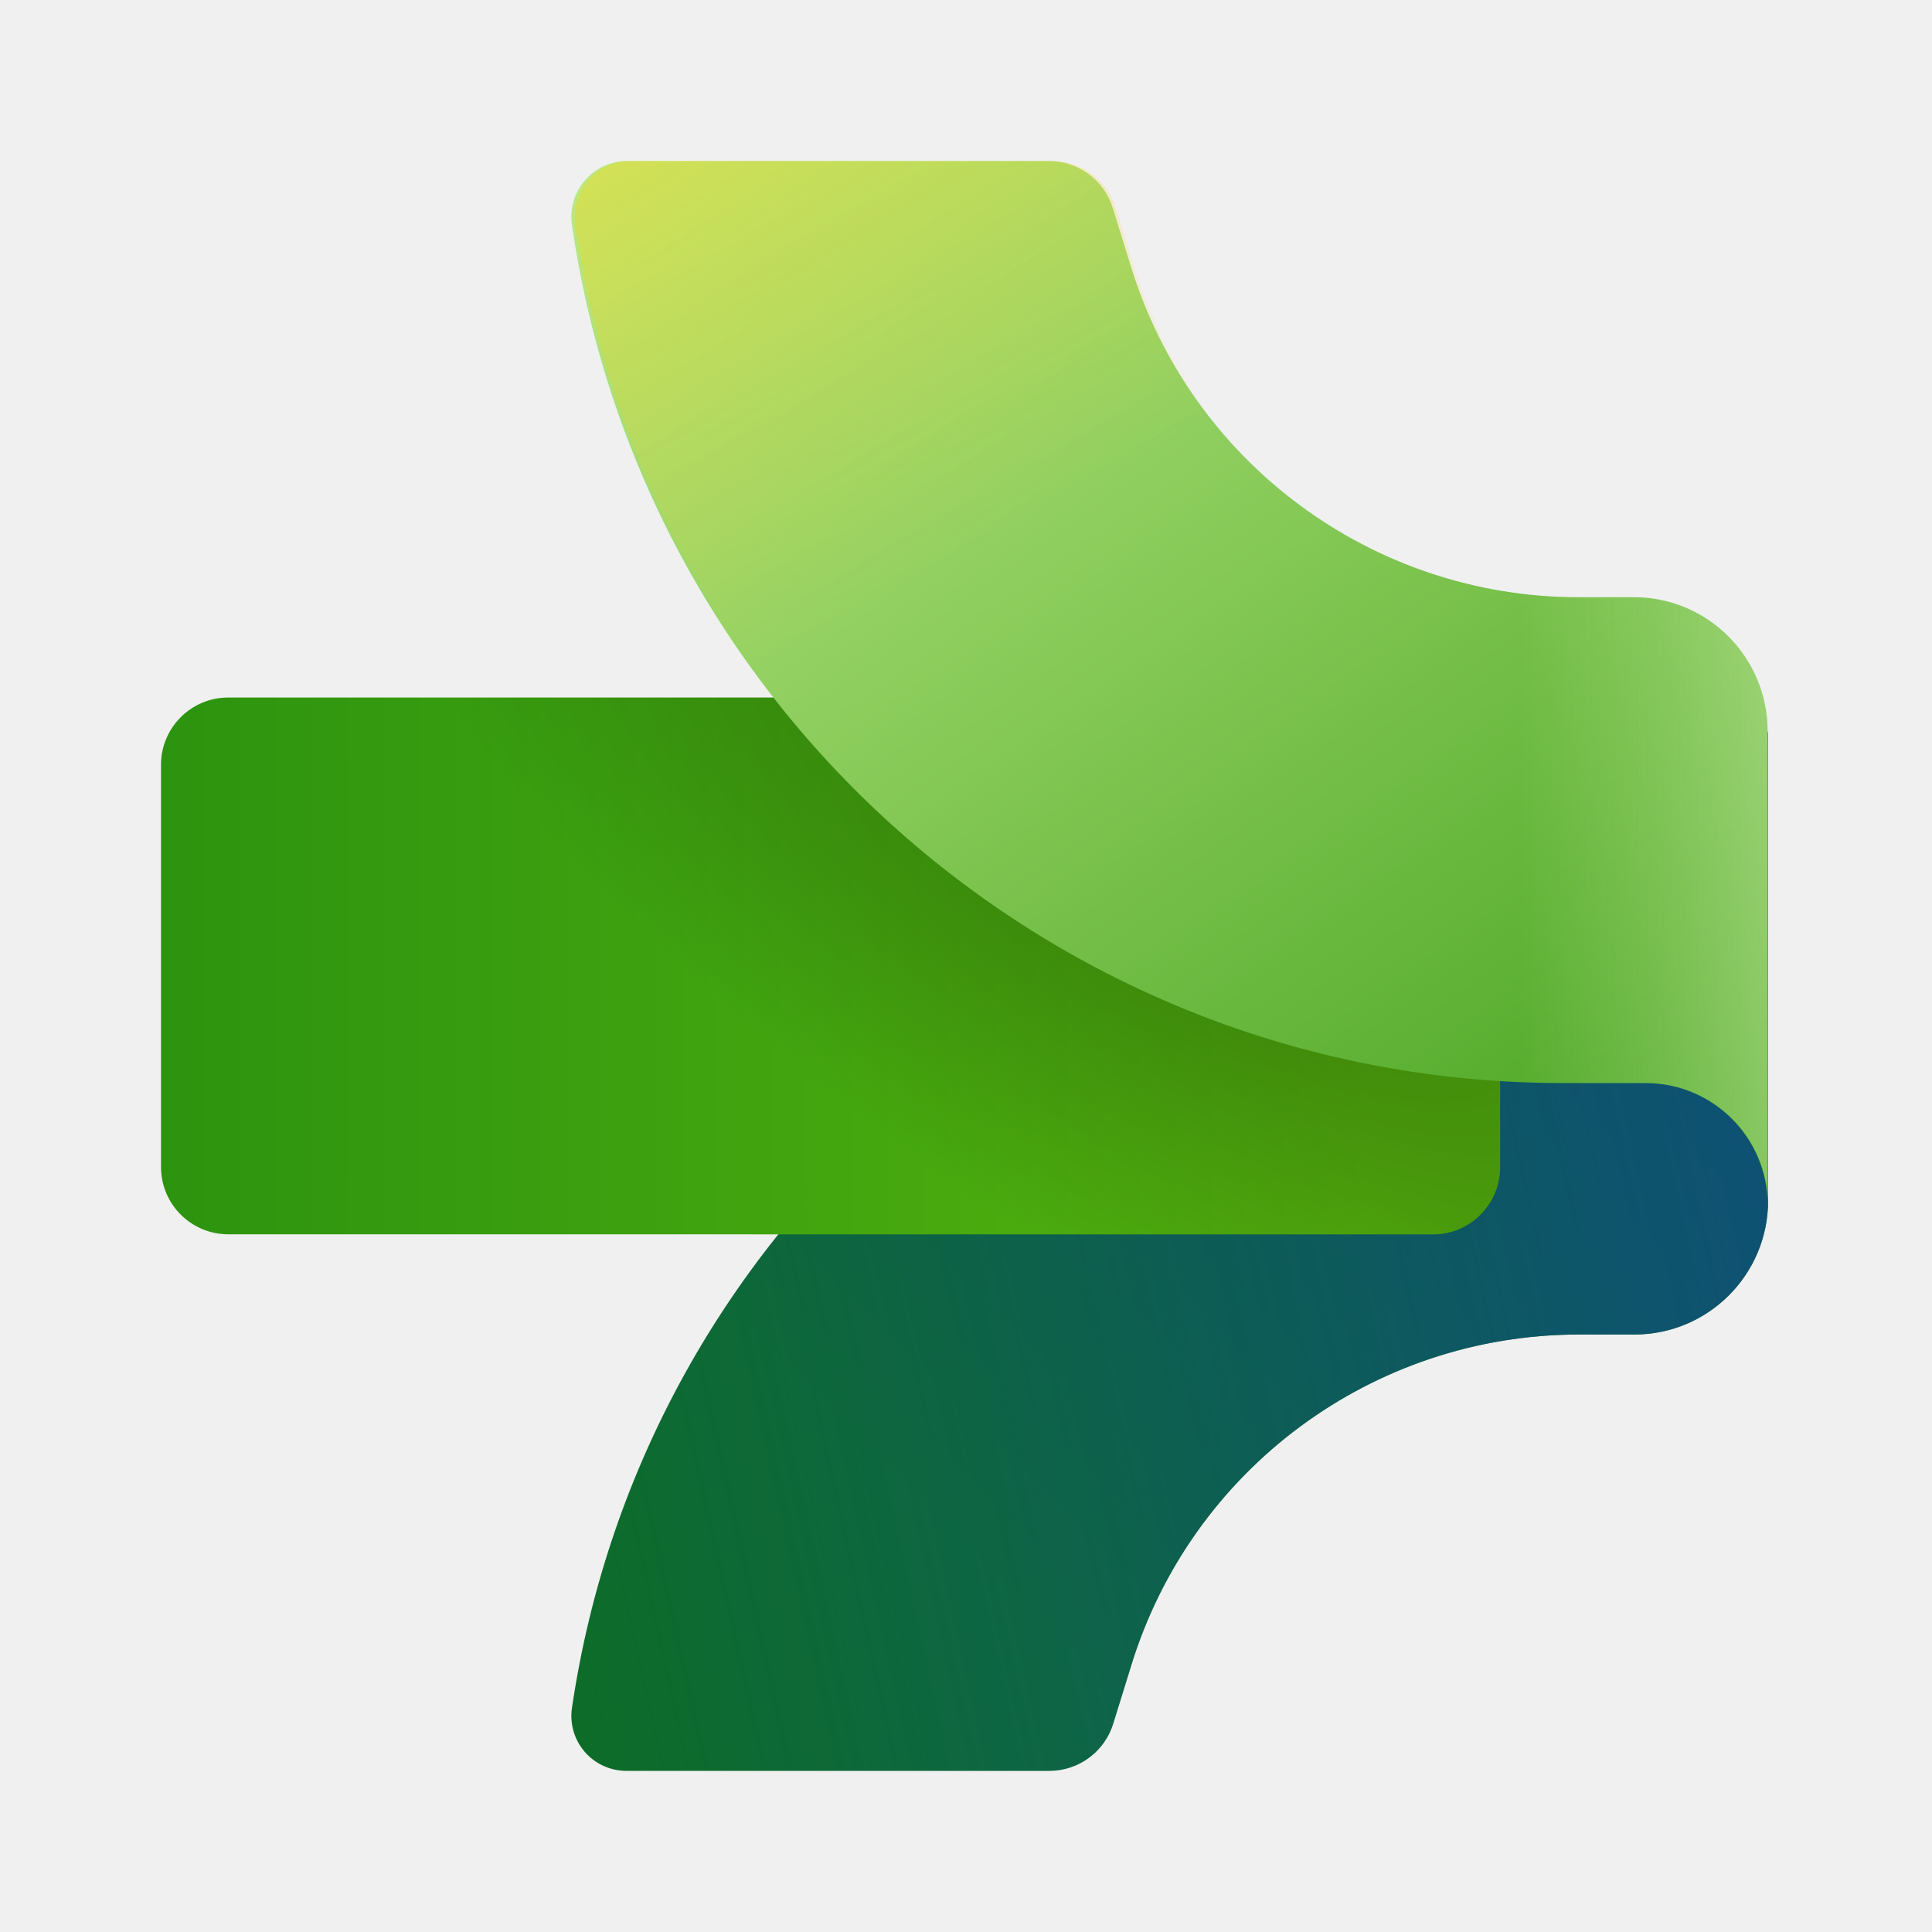
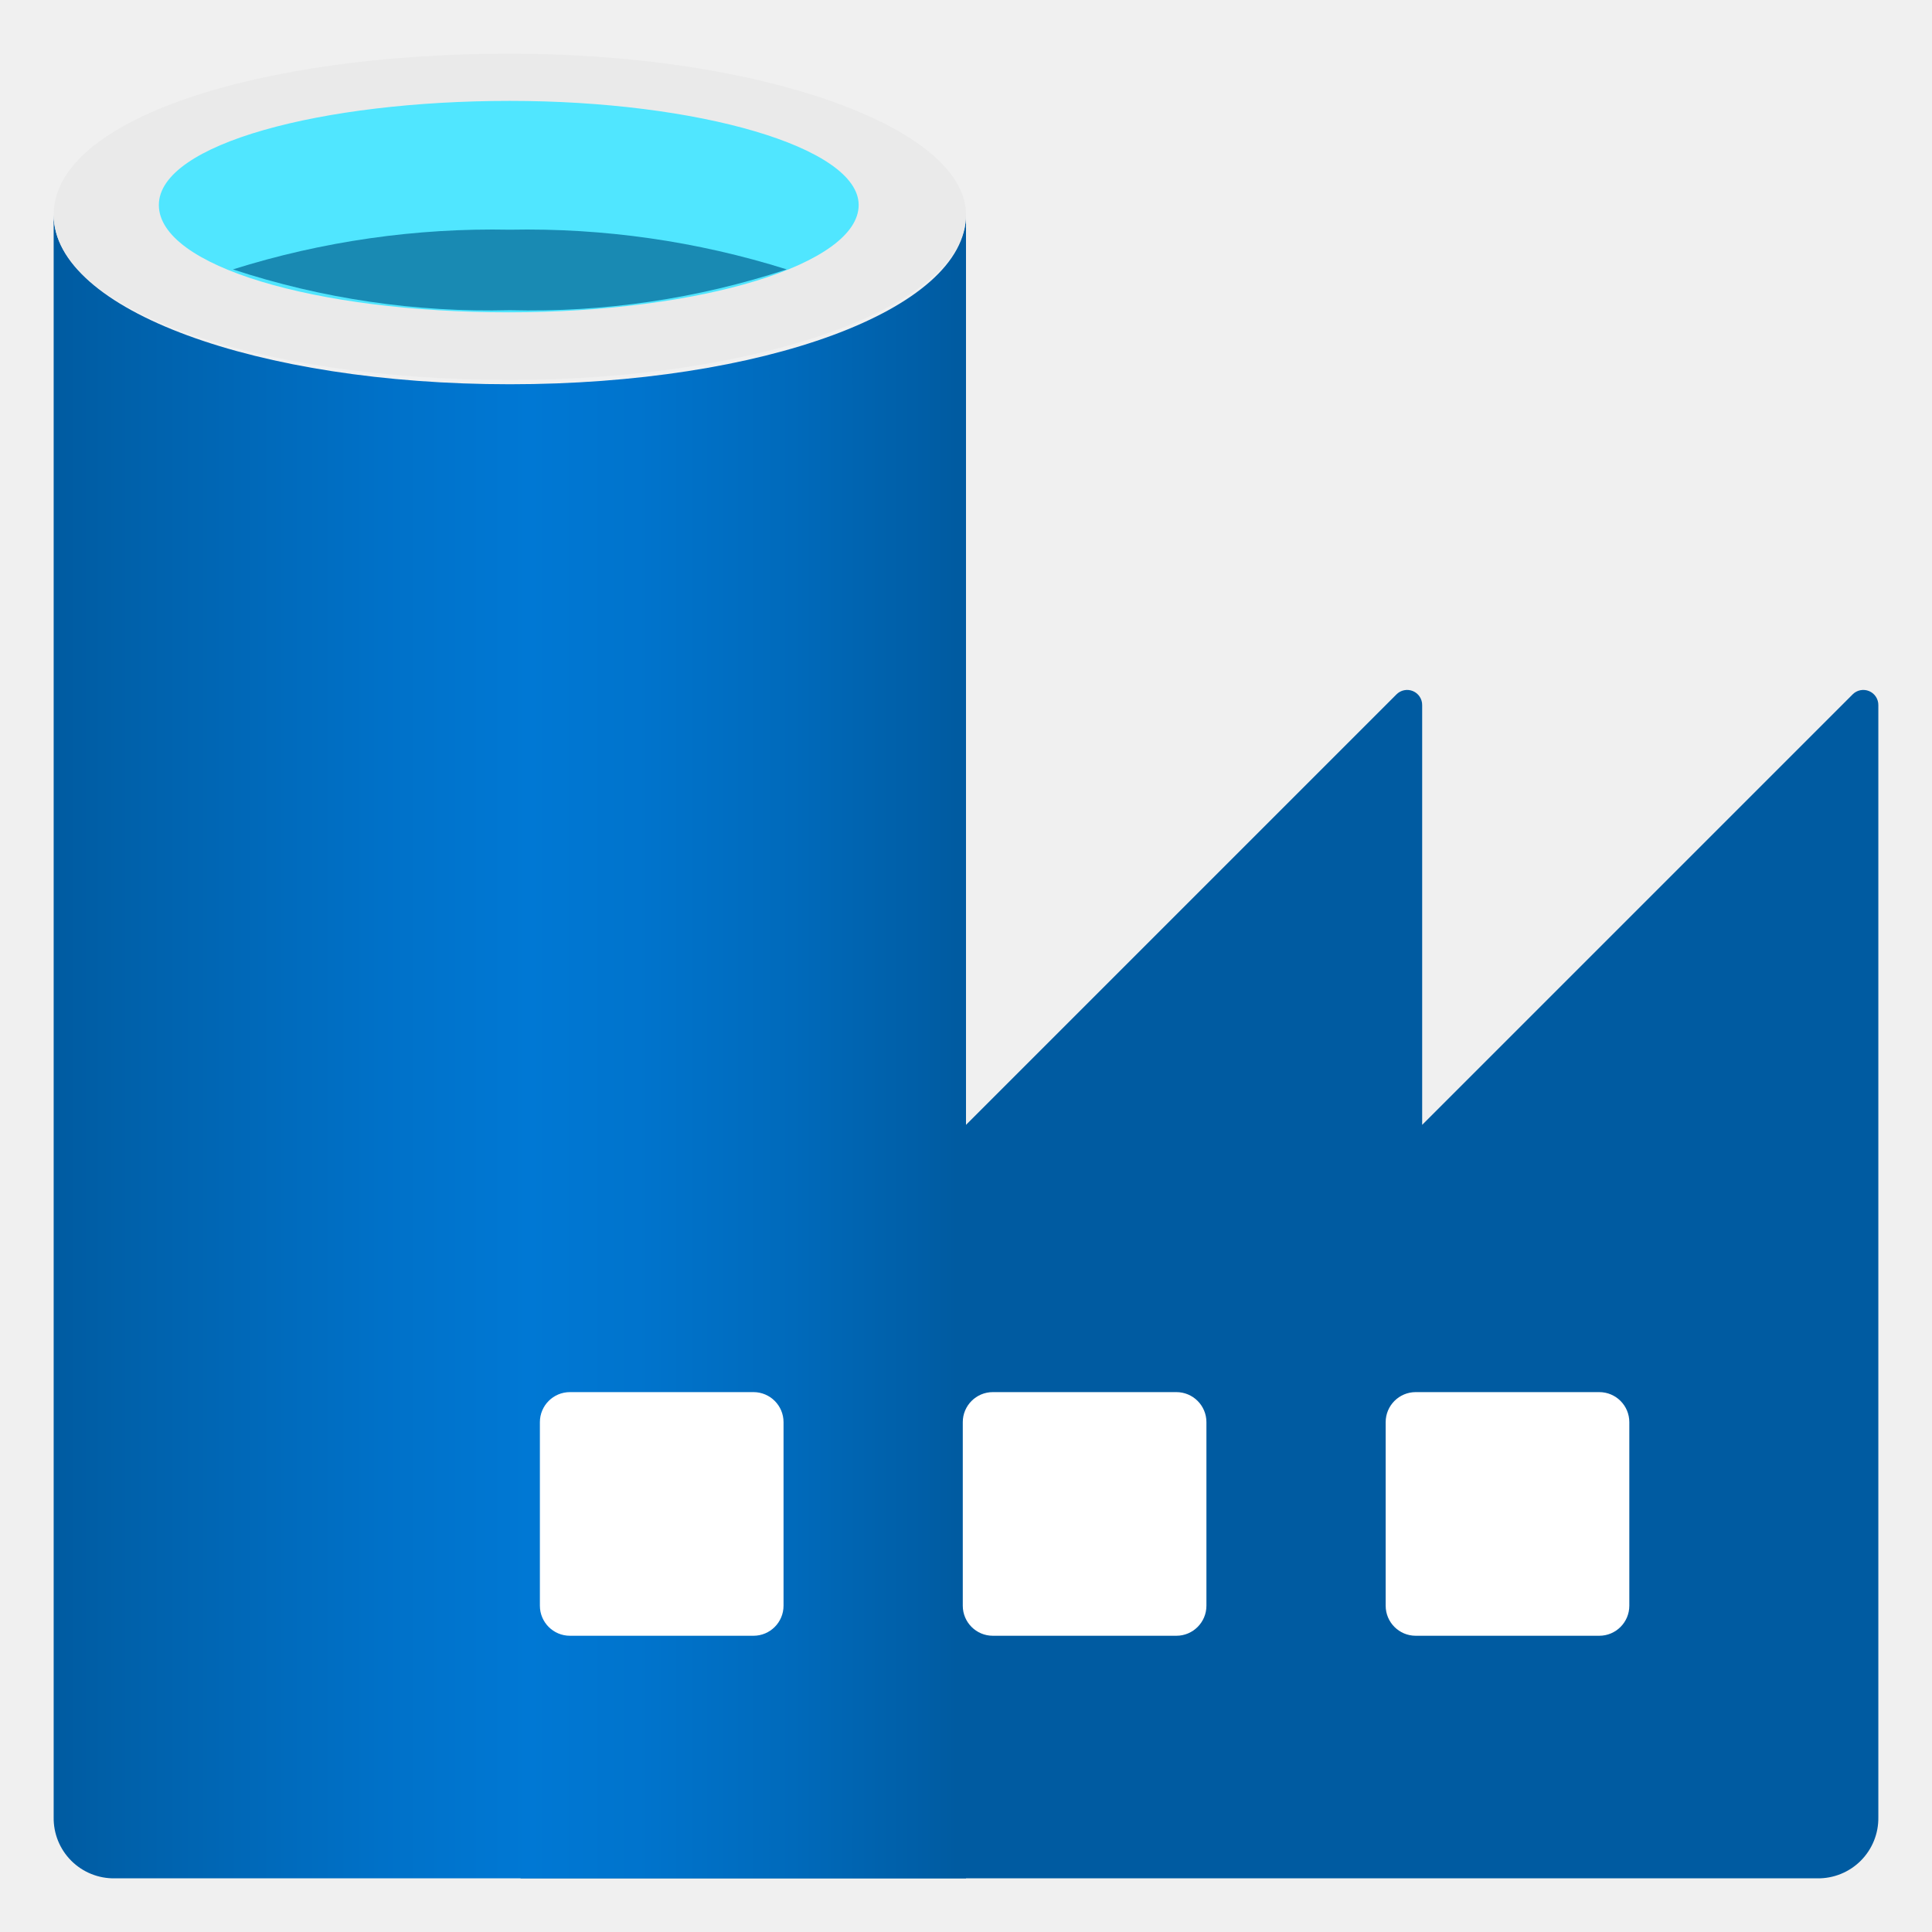
- <svg xmlns="http://www.w3.org/2000/svg" width="24" height="24" fill="currentColor">
-   <path fill="url(#i92195b-a)" d="M7.778 21.998a.682.682 0 0 1-.673-.78c.888-6.014 6.042-10.47 12.11-10.47h1.227c.838 0 1.452-.499 1.452-1.339l.07-.33v5.835c0 .92-.744 1.664-1.662 1.664h-.688a5.82 5.82 0 0 0-5.564 4.12l-.22.71a.83.83 0 0 1-.793.59z" />
-   <path fill="url(#i92195b-b)" d="M7.778 21.998a.682.682 0 0 1-.673-.78c.888-6.014 6.042-10.47 12.11-10.47h1.227c.838 0 1.452-.499 1.452-1.339l.07-.33v5.835c0 .92-.744 1.664-1.662 1.664h-.688a5.82 5.82 0 0 0-5.564 4.12l-.22.71a.83.83 0 0 1-.793.59z" />
-   <path fill="url(#i92195b-c)" d="M2.833 15.333A.836.836 0 0 1 2 14.498V9.5c0-.46.374-.835.833-.835h14.97c.458 0 .832.375.832.835v5c0 .46-.374.834-.833.834z" />
-   <path fill="url(#i92195b-d)" d="M2.833 15.333A.836.836 0 0 1 2 14.498V9.5c0-.46.374-.835.833-.835h14.97c.458 0 .832.375.832.835v5c0 .46-.374.834-.833.834z" />
-   <path fill="url(#i92195b-e)" d="M7.788 2a.693.693 0 0 0-.684.79c.888 6.124 6.128 10.664 12.305 10.664h1.033c.838 0 1.516.68 1.516 1.52v-5.89c0-.92-.743-1.665-1.661-1.665h-.689a5.82 5.82 0 0 1-5.563-4.12l-.22-.71A.83.83 0 0 0 13.032 2z" />
-   <path fill="url(#i92195b-f)" d="M20.297 7.415h-.689c-1.183 0-2.3-.36-3.233-.99v6.65c.973.244 1.99.38 3.038.38h1.033c.838 0 1.517.679 1.517 1.519v-5.89c0-.92-.743-1.664-1.661-1.664z" opacity=".4" />
-   <path fill="url(#i92195b-g)" d="M7.828 2a.693.693 0 0 0-.684.79c.888 6.124 6.127 10.664 12.304 10.664h1.033c.839 0 1.517.68 1.517 1.52v-5.89c0-.92-.743-1.665-1.661-1.665h-.689a5.82 5.82 0 0 1-5.563-4.12l-.22-.71A.83.83 0 0 0 13.072 2z" opacity=".7" />
+ <svg xmlns="http://www.w3.org/2000/svg" id="f9ed9690-6753-43a7-8b32-d66ac7b8a99a" width="18" height="18" viewBox="0 0 18 18">
  <defs>
-     <linearGradient id="i92195b-a" x1="8.272" x2="22.076" y1="22.978" y2="9.201" gradientUnits="userSpaceOnUse">
-       <stop offset=".26" stop-color="#0D7012" />
-       <stop offset="1" stop-color="#085714" />
+     <linearGradient id="f710a364-083f-494c-9d96-89b92ee2d5a8" x1="0.5" y1="9.77" x2="9" y2="9.77" gradientUnits="userSpaceOnUse">
+       <stop offset="0" stop-color="#005ba1" />
+       <stop offset="0.07" stop-color="#0060a9" />
+       <stop offset="0.36" stop-color="#0071c8" />
+       <stop offset="0.52" stop-color="#0078d4" />
+       <stop offset="0.64" stop-color="#0074cd" />
+       <stop offset="0.81" stop-color="#006abb" />
+       <stop offset="0.99" stop-color="#005ba1" />
    </linearGradient>
-     <linearGradient id="i92195b-b" x1="28.705" x2="2.514" y1="13.054" y2="18.861" gradientUnits="userSpaceOnUse">
-       <stop offset=".04" stop-color="#114A8A" />
-       <stop offset="1" stop-color="#0C59A3" stop-opacity="0" />
-     </linearGradient>
-     <linearGradient id="i92195b-c" x1="-8.428" x2="18.122" y1="11.999" y2="11.999" gradientUnits="userSpaceOnUse">
-       <stop stop-color="#107C10" />
-       <stop offset=".96" stop-color="#56B50E" />
-     </linearGradient>
-     <linearGradient id="i92195b-e" x1="22.911" x2="9.984" y1="18.828" y2=".399" gradientUnits="userSpaceOnUse">
-       <stop offset=".04" stop-color="#33980F" />
-       <stop offset="1" stop-color="#BAE884" />
-     </linearGradient>
-     <linearGradient id="i92195b-f" x1="18.895" x2="21.898" y1="10.699" y2="10.699" gradientUnits="userSpaceOnUse">
-       <stop stop-color="#E5FAC1" stop-opacity="0" />
-       <stop offset=".56" stop-color="#E5FAC1" stop-opacity=".52" />
-       <stop offset="1" stop-color="#E5FAC1" />
-     </linearGradient>
-     <linearGradient id="i92195b-g" x1="6.471" x2="14.267" y1="-7.454" y2="6.016" gradientUnits="userSpaceOnUse">
-       <stop offset=".14" stop-color="#FDE100" />
-       <stop offset=".98" stop-color="#FFC600" stop-opacity="0" />
-     </linearGradient>
-     <radialGradient id="i92195b-d" cx="0" cy="0" r="1" gradientTransform="matrix(2.81774 -4.22857 10.77468 7.17978 15.235 10.914)" gradientUnits="userSpaceOnUse">
-       <stop stop-opacity=".3" />
-       <stop offset="1" stop-opacity="0" />
-     </radialGradient>
  </defs>
+   <g>
+     <path d="M13.25,10.48V6.57a.14.14,0,0,0-.24-.1l-4,4L4.85,14.63V17.5H16.93a.56.56,0,0,0,.57-.57V6.57a.14.14,0,0,0-.24-.1Z" fill="#005ba1" />
+     <path d="M4.75,3.58C2.4,3.58.5,2.89.5,2V7.67h0v9.26a.56.56,0,0,0,.57.57H9V2C9,2.89,7.1,3.58,4.75,3.58Z" fill="url(#f710a364-083f-494c-9d96-89b92ee2d5a8)" />
+     <rect x="12.91" y="12.97" width="2.27" height="2.27" rx="0.28" fill="#fff" />
+     <rect x="8.97" y="12.97" width="2.27" height="2.27" rx="0.28" fill="#fff" />
+     <rect x="5.03" y="12.97" width="2.27" height="2.27" rx="0.28" fill="#fff" />
+     <path d="M9,2c0,.85-1.9,1.54-4.25,1.54S.5,2.89.5,2,2.4.5,4.75.5,9,1.19,9,2" fill="#eaeaea" />
+     <path d="M8,1.91c0,.55-1.46,1-3.26,1s-3.26-.43-3.26-1S3,.94,4.75.94,8,1.37,8,1.91" fill="#50e6ff" />
+     <path d="M4.75,2.14a8.07,8.07,0,0,0-2.58.37,7.64,7.64,0,0,0,2.58.38,7.64,7.64,0,0,0,2.58-.38A8.07,8.07,0,0,0,4.75,2.14Z" fill="#198ab3" />
+   </g>
</svg>
